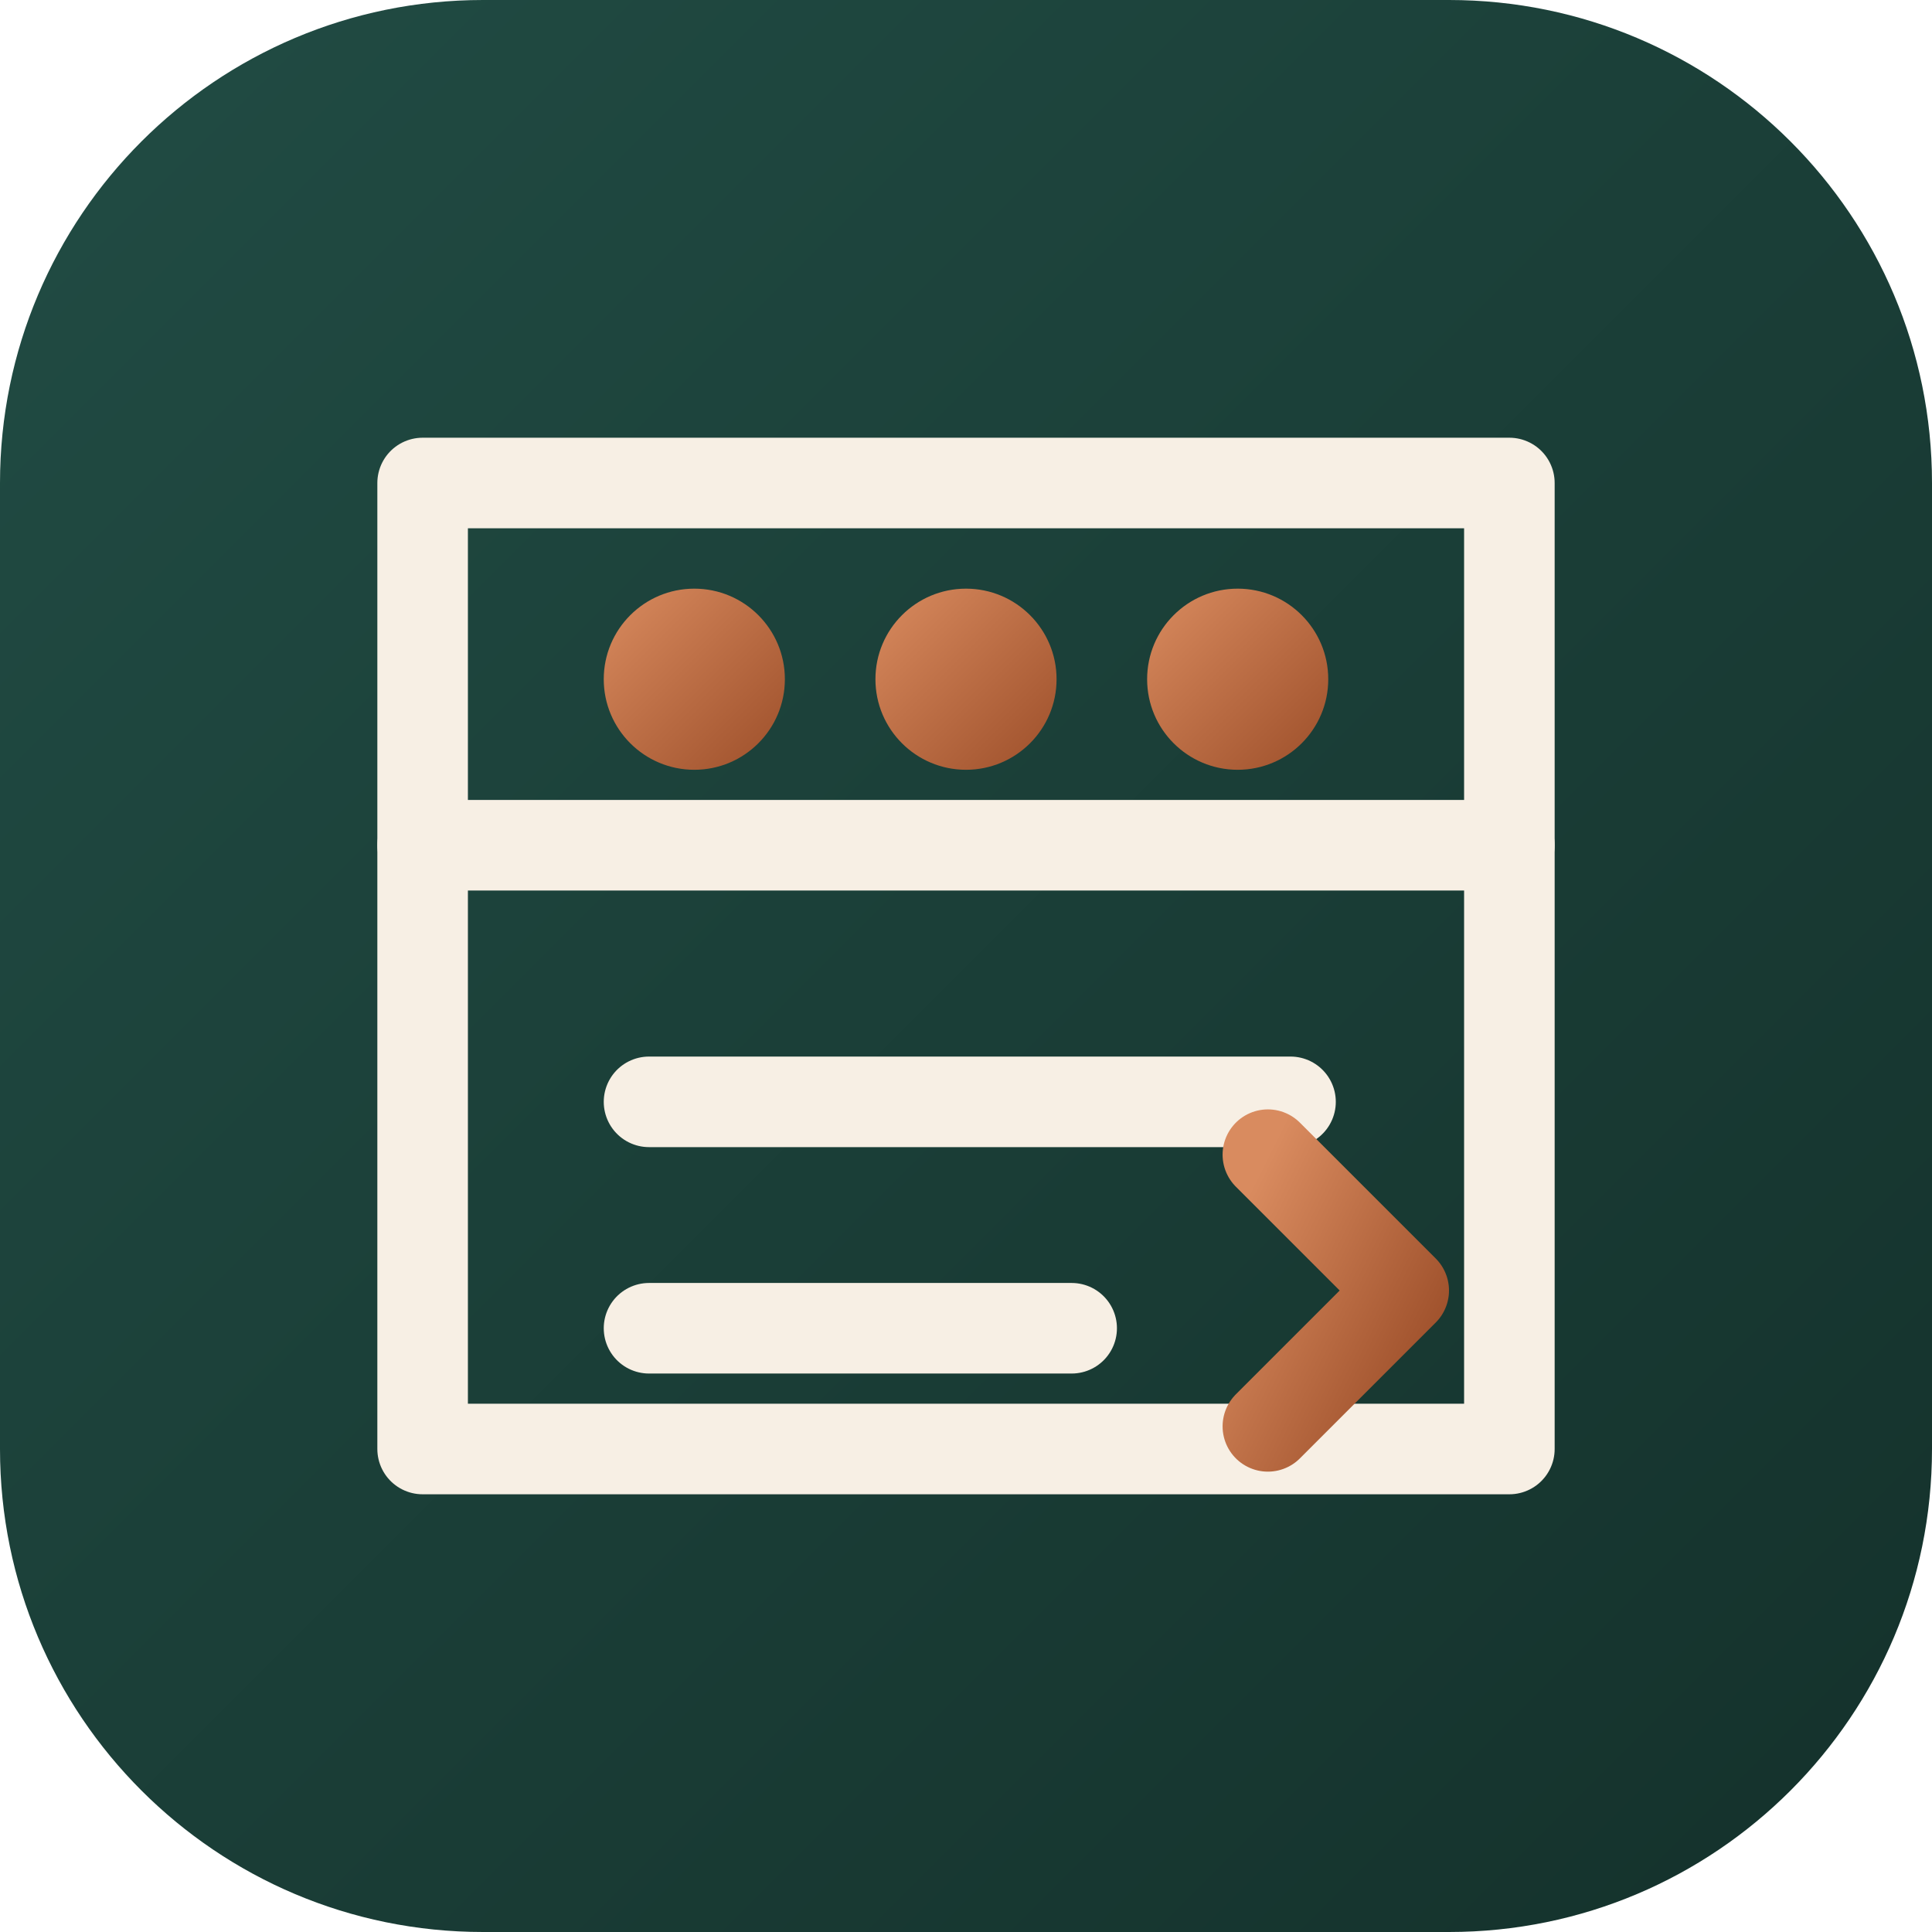
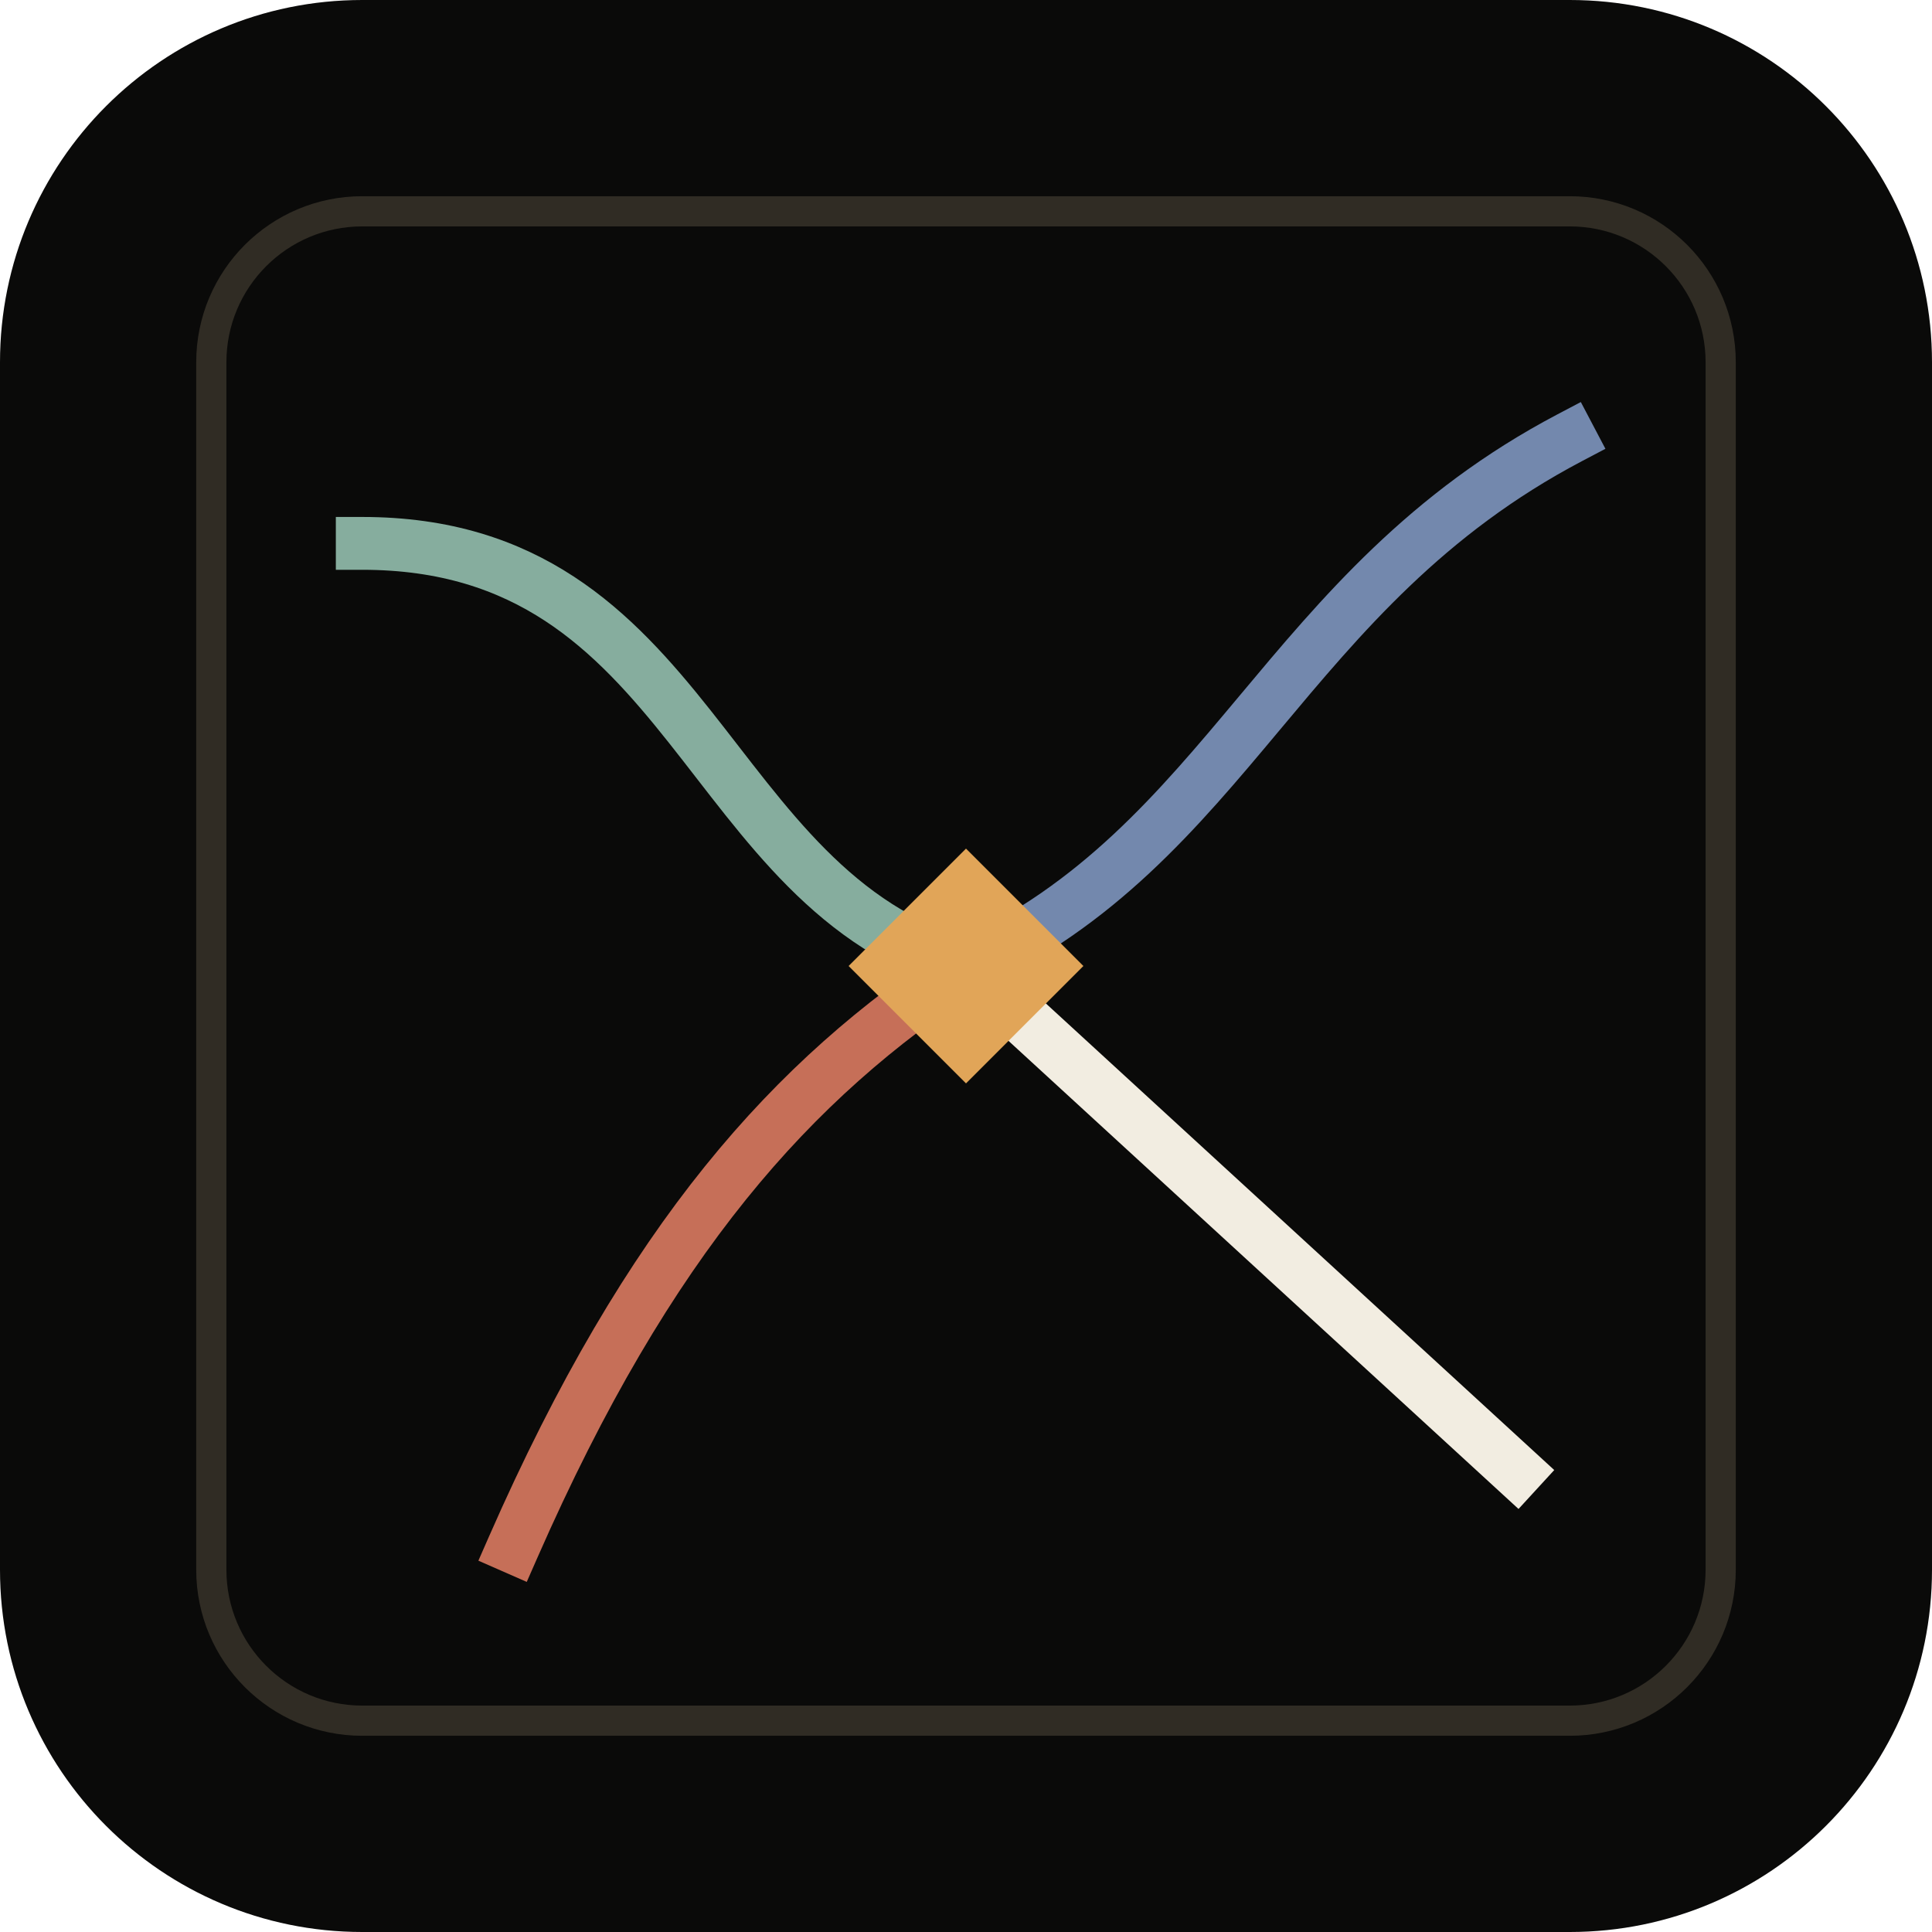
<svg xmlns="http://www.w3.org/2000/svg" viewBox="0 0 256 256" role="img" aria-labelledby="title desc">
-   <defs>
-     <linearGradient id="bg" x1="0%" x2="100%" y1="0%" y2="100%">
-       <stop offset="0%" stop-color="#214c44" />
-       <stop offset="100%" stop-color="#14312b" />
-     </linearGradient>
-     <linearGradient id="accent" x1="0%" x2="100%" y1="0%" y2="100%">
-       <stop offset="0%" stop-color="#d98b5f" />
-       <stop offset="100%" stop-color="#9d4f2a" />
-     </linearGradient>
-   </defs>
-   <rect width="256" height="256" rx="64" fill="url(#bg)" />
-   <path d="M56 64h144v128H56z" fill="none" stroke="#f7efe4" stroke-linejoin="round" stroke-width="12" />
-   <path d="M56 112h144" fill="none" stroke="#f7efe4" stroke-linecap="round" stroke-width="12" />
-   <circle cx="92" cy="90" r="12" fill="url(#accent)" />
-   <circle cx="128" cy="90" r="12" fill="url(#accent)" />
-   <circle cx="164" cy="90" r="12" fill="url(#accent)" />
-   <path d="M86 146h85" fill="none" stroke="#f7efe4" stroke-linecap="round" stroke-width="12" />
-   <path d="M86 176h56" fill="none" stroke="#f7efe4" stroke-linecap="round" stroke-width="12" />
-   <path d="M168 153l18 18-18 18" fill="none" stroke="url(#accent)" stroke-linecap="round" stroke-linejoin="round" stroke-width="12" />
+   <rect width="256" height="256" rx="48" fill="#0a0a09" />
+   <rect x="28" y="28" width="200" height="200" rx="20" fill="none" stroke="#302c24" stroke-width="4" />
+   <path d="M48 72 C92 72 93 118 128 128" fill="none" stroke="#86ad9e" stroke-width="7" stroke-linecap="square" />
+   <path d="M208 58 C170 78 163 112 128 128" fill="none" stroke="#7388ad" stroke-width="7" stroke-linecap="square" />
+   <path d="M68 205 C86 164 105 143 128 128" fill="none" stroke="#c66f58" stroke-width="7" stroke-linecap="square" />
+   <path d="M128 128 L201 195" fill="none" stroke="#f2ede1" stroke-width="7" stroke-linecap="square" />
+   <rect x="117" y="117" width="22" height="22" fill="#e1a558" transform="rotate(45 128 128)" />
</svg>
